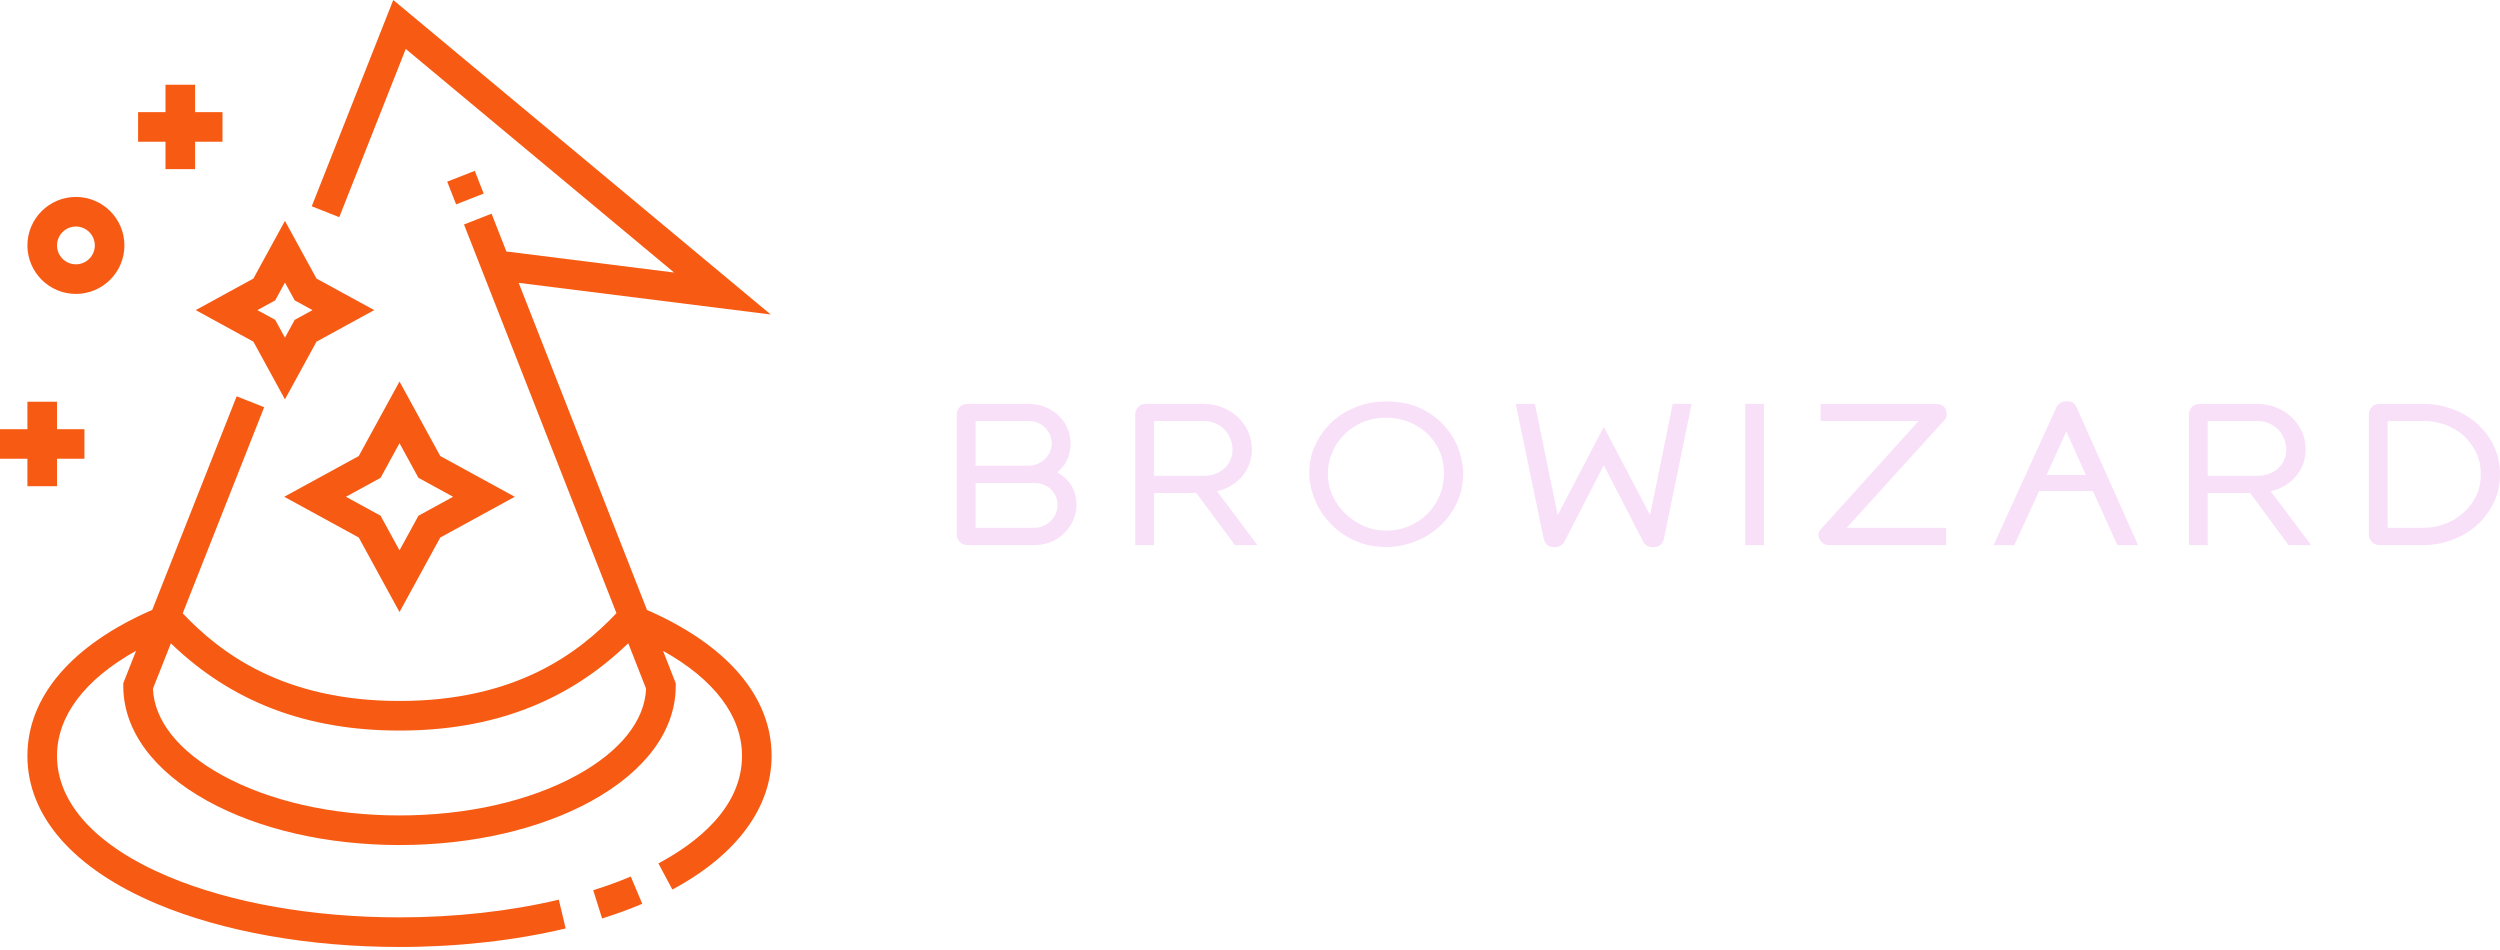
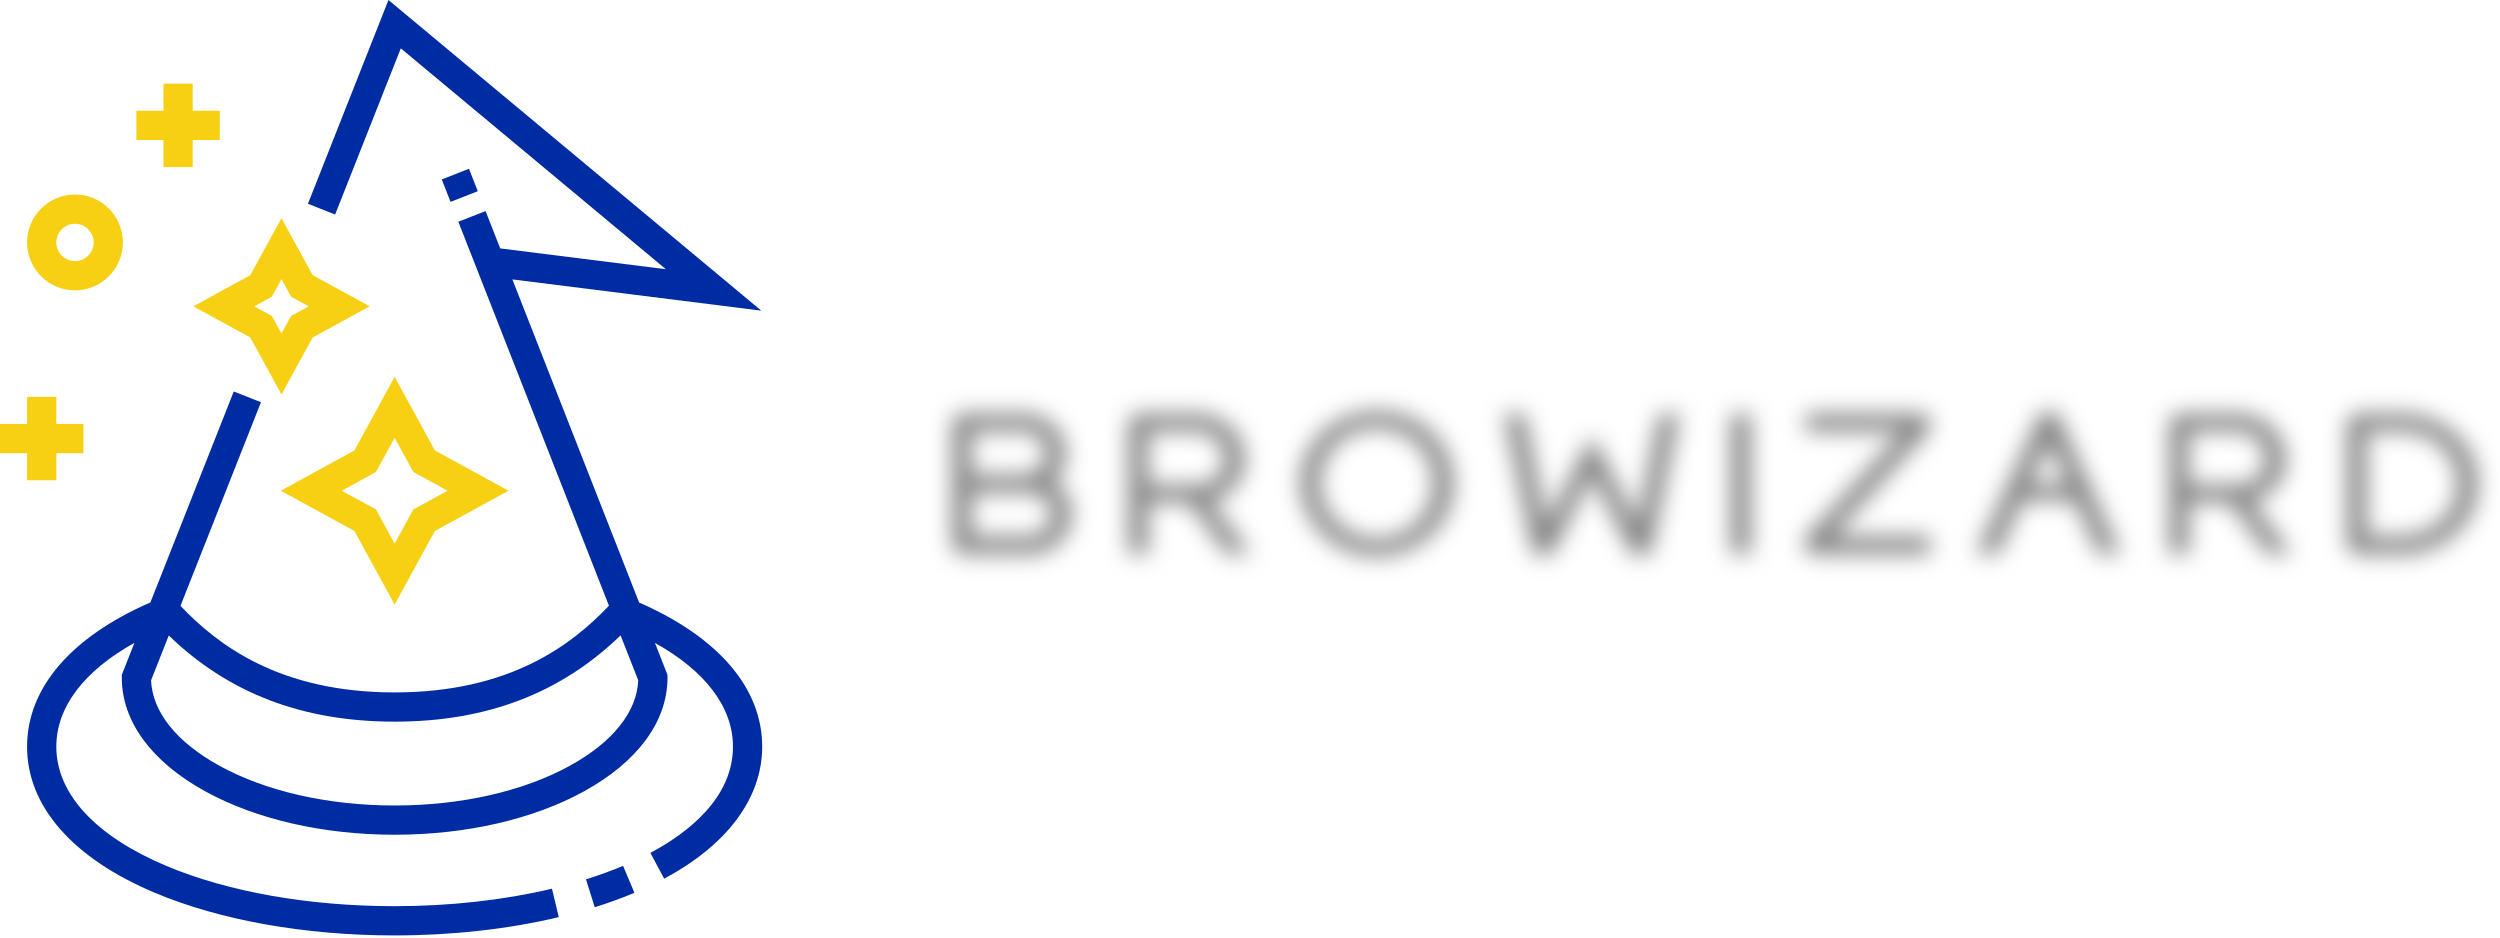
- <svg xmlns="http://www.w3.org/2000/svg" width="324px" height="123px" viewBox="0 0 324 123" version="1.1">
+ <svg xmlns="http://www.w3.org/2000/svg" xmlns:xlink="http://www.w3.org/1999/xlink" width="328px" height="123px" viewBox="0 0 328 123" version="1.1">
+   <defs>
+     <path d="M125.427,70.645 C124.967,70.645 124.615,70.497 124.369,70.202 C124.123,69.923 124,69.644 124,69.366 L124,53.623 C124,53.345 124.123,53.058 124.369,52.763 C124.599,52.484 124.951,52.344 125.427,52.344 L133.224,52.344 C134.142,52.344 134.938,52.5 135.61,52.812 C136.331,53.14 136.914,53.541 137.356,54.017 C137.815,54.493 138.168,55.042 138.414,55.665 C138.644,56.305 138.758,56.903 138.758,57.461 C138.758,58.133 138.627,58.789 138.365,59.428 C138.086,60.117 137.643,60.716 137.037,61.224 C137.906,61.732 138.545,62.355 138.955,63.093 C139.332,63.815 139.521,64.594 139.521,65.43 C139.521,65.988 139.406,66.586 139.177,67.226 C138.914,67.865 138.562,68.423 138.119,68.898 C137.66,69.407 137.086,69.825 136.397,70.153 C135.692,70.481 134.897,70.645 134.011,70.645 L125.426,70.645 L125.427,70.645 Z M126.435,54.558 L126.435,60.363 L133.224,60.363 C133.699,60.363 134.134,60.273 134.527,60.093 C134.904,59.912 135.224,59.691 135.487,59.429 C135.749,59.166 135.954,58.863 136.102,58.518 C136.233,58.158 136.298,57.805 136.298,57.461 C136.298,57.116 136.233,56.764 136.102,56.403 C135.938,56.026 135.733,55.714 135.487,55.468 C135.224,55.19 134.904,54.968 134.527,54.804 C134.183,54.64 133.748,54.558 133.224,54.558 L126.435,54.558 L126.435,54.558 Z M126.435,68.406 L134.011,68.406 C134.47,68.406 134.896,68.316 135.29,68.136 C135.634,67.972 135.954,67.742 136.249,67.447 C136.512,67.185 136.717,66.865 136.864,66.488 C136.995,66.094 137.061,65.742 137.061,65.43 C137.061,65.086 136.995,64.733 136.864,64.372 C136.717,64.061 136.52,63.766 136.274,63.487 C136.028,63.241 135.708,63.028 135.315,62.847 C134.97,62.683 134.536,62.601 134.011,62.601 L126.435,62.601 L126.435,68.406 L126.435,68.406 Z M160.035,70.645 L155.042,63.88 L149.556,63.88 L149.556,70.645 L147.121,70.645 L147.121,53.624 C147.121,53.345 147.244,53.058 147.49,52.763 C147.72,52.484 148.072,52.345 148.548,52.345 L156.001,52.345 C156.821,52.345 157.616,52.492 158.387,52.787 C159.141,53.082 159.805,53.492 160.379,54.017 C160.953,54.558 161.412,55.19 161.757,55.911 C162.085,56.649 162.249,57.436 162.249,58.272 C162.249,58.814 162.159,59.379 161.978,59.97 C161.765,60.576 161.486,61.101 161.142,61.544 C160.781,62.019 160.314,62.446 159.74,62.823 C159.15,63.216 158.477,63.495 157.723,63.659 L162.962,70.645 L160.035,70.645 L160.035,70.645 Z M149.556,54.558 L149.556,61.667 L156.001,61.667 C156.591,61.667 157.124,61.568 157.6,61.372 C158.042,61.208 158.436,60.953 158.78,60.609 C159.092,60.314 159.33,59.953 159.494,59.527 C159.658,59.15 159.74,58.731 159.74,58.272 C159.74,57.83 159.658,57.395 159.494,56.969 C159.313,56.51 159.076,56.108 158.78,55.763 C158.452,55.403 158.059,55.116 157.6,54.903 C157.108,54.673 156.575,54.558 156.001,54.558 L149.556,54.558 L149.556,54.558 Z M172.087,61.347 C172.087,62.38 172.292,63.339 172.702,64.225 C173.129,65.159 173.686,65.947 174.375,66.586 C175.08,67.258 175.884,67.791 176.786,68.185 C177.687,68.578 178.647,68.775 179.663,68.775 C180.713,68.775 181.689,68.578 182.59,68.185 C183.46,67.841 184.255,67.316 184.976,66.611 C185.649,65.938 186.182,65.151 186.575,64.249 C186.952,63.315 187.141,62.347 187.141,61.347 C187.141,60.33 186.952,59.371 186.575,58.469 C186.182,57.6 185.649,56.837 184.976,56.181 C184.304,55.558 183.509,55.058 182.59,54.681 C181.705,54.32 180.729,54.14 179.663,54.14 C178.466,54.14 177.392,54.353 176.441,54.779 C175.49,55.222 174.695,55.788 174.055,56.477 C173.399,57.182 172.916,57.952 172.604,58.789 C172.26,59.641 172.087,60.494 172.087,61.347 L172.087,61.347 Z M189.626,61.347 C189.626,62.724 189.355,63.995 188.814,65.159 C188.273,66.324 187.543,67.324 186.625,68.16 C185.723,69.029 184.665,69.694 183.452,70.153 C182.238,70.645 180.976,70.891 179.664,70.891 C178.057,70.891 176.638,70.587 175.408,69.98 C174.162,69.39 173.121,68.628 172.285,67.693 C171.432,66.775 170.784,65.742 170.341,64.594 C169.899,63.479 169.677,62.396 169.677,61.347 C169.677,59.953 169.956,58.69 170.514,57.559 C171.055,56.444 171.784,55.46 172.703,54.607 C173.605,53.804 174.67,53.164 175.9,52.689 C177.097,52.246 178.352,52.025 179.664,52.025 C181.303,52.025 182.738,52.303 183.968,52.861 C185.214,53.418 186.256,54.156 187.092,55.075 C187.945,56.009 188.576,57.01 188.986,58.075 C189.412,59.207 189.626,60.297 189.626,61.347 L189.626,61.347 Z M202.76,70.177 C202.629,70.407 202.465,70.587 202.268,70.718 C202.039,70.85 201.768,70.915 201.457,70.915 C201.03,70.915 200.711,70.809 200.497,70.595 C200.301,70.399 200.161,70.169 200.079,69.907 L196.439,52.344 L198.923,52.344 L201.875,66.758 L207.852,55.321 L213.854,66.758 L216.781,52.344 L219.24,52.344 L215.625,69.907 C215.575,70.136 215.436,70.366 215.206,70.595 C214.977,70.809 214.649,70.915 214.223,70.915 C213.911,70.915 213.64,70.85 213.411,70.718 C213.198,70.571 213.042,70.391 212.943,70.177 L207.852,60.29 L202.76,70.177 Z M226.177,52.345 L228.612,52.345 L228.612,70.645 L226.177,70.645 L226.177,52.345 L226.177,52.345 Z M235.942,54.558 L235.942,52.345 L250.897,52.345 C251.389,52.345 251.749,52.484 251.979,52.763 C252.192,53.042 252.299,53.328 252.299,53.624 C252.299,53.738 252.282,53.878 252.25,54.042 C252.217,54.157 252.135,54.288 252.004,54.435 L239.336,68.406 L252.224,68.406 L252.224,70.645 L237.097,70.645 C236.605,70.645 236.253,70.497 236.039,70.202 C235.794,69.907 235.671,69.62 235.671,69.341 C235.671,69.046 235.777,68.792 235.99,68.579 L248.658,54.558 L235.941,54.558 L235.942,54.558 Z M261.056,70.645 L258.374,70.645 L266.492,52.836 C266.557,52.64 266.713,52.451 266.959,52.271 C267.189,52.09 267.467,52 267.795,52 C268.222,52 268.525,52.074 268.705,52.221 C268.886,52.402 269.033,52.607 269.148,52.836 L277.093,70.645 L274.412,70.645 L271.239,63.635 L264.278,63.635 L261.056,70.645 Z M265.237,61.568 L270.329,61.568 L267.795,55.911 L265.237,61.568 Z M296.598,70.645 L291.605,63.88 L286.12,63.88 L286.12,70.645 L283.685,70.645 L283.685,53.624 C283.685,53.345 283.808,53.058 284.054,52.763 C284.283,52.484 284.636,52.345 285.111,52.345 L292.565,52.345 C293.385,52.345 294.18,52.492 294.951,52.787 C295.705,53.082 296.369,53.492 296.943,54.017 C297.517,54.558 297.976,55.19 298.32,55.911 C298.648,56.649 298.812,57.436 298.812,58.272 C298.812,58.814 298.722,59.379 298.542,59.97 C298.329,60.576 298.05,61.101 297.705,61.544 C297.345,62.019 296.877,62.446 296.303,62.823 C295.713,63.216 295.041,63.495 294.286,63.659 L299.526,70.645 L296.599,70.645 L296.598,70.645 Z M286.12,54.558 L286.12,61.667 L292.565,61.667 C293.155,61.667 293.688,61.568 294.163,61.372 C294.606,61.208 295,60.953 295.344,60.609 C295.656,60.314 295.893,59.953 296.057,59.527 C296.221,59.15 296.303,58.731 296.303,58.272 C296.303,57.83 296.221,57.395 296.057,56.969 C295.877,56.51 295.639,56.108 295.344,55.763 C295.016,55.403 294.622,55.116 294.163,54.903 C293.671,54.673 293.138,54.558 292.565,54.558 L286.12,54.558 L286.12,54.558 Z M314.063,52.345 C315.375,52.345 316.629,52.566 317.826,53.009 C319.04,53.452 320.097,54.075 320.999,54.878 C321.917,55.698 322.647,56.657 323.188,57.756 C323.729,58.888 324,60.126 324,61.47 C324,62.831 323.729,64.061 323.188,65.16 C322.614,66.308 321.885,67.275 320.999,68.062 C320.081,68.882 319.023,69.514 317.826,69.956 C316.645,70.415 315.391,70.645 314.063,70.645 L308.43,70.645 C307.954,70.645 307.602,70.497 307.372,70.202 C307.126,69.923 307.003,69.645 307.003,69.366 L307.003,53.624 C307.003,53.345 307.126,53.058 307.372,52.763 C307.602,52.484 307.954,52.345 308.43,52.345 L314.063,52.345 L314.063,52.345 Z M309.438,68.406 L314.062,68.406 C315.046,68.406 315.989,68.234 316.891,67.89 C317.777,67.562 318.572,67.078 319.277,66.439 C319.966,65.832 320.515,65.102 320.925,64.249 C321.319,63.413 321.515,62.487 321.515,61.47 C321.515,60.47 321.319,59.535 320.925,58.666 C320.499,57.813 319.958,57.083 319.302,56.477 C318.629,55.87 317.834,55.394 316.916,55.05 C315.981,54.722 315.03,54.558 314.062,54.558 L309.438,54.558 L309.438,68.407 L309.438,68.406 Z" id="path-1" />
+     <filter x="-2.3%" y="-18.5%" width="105.5%" height="158.2%" filterUnits="objectBoundingBox" id="filter-2">
+       <feOffset dx="1" dy="2" in="SourceAlpha" result="shadowOffsetOuter1" />
+       <feGaussianBlur stdDeviation="1.5" in="shadowOffsetOuter1" result="shadowBlurOuter1" />
+       <feColorMatrix values="0 0 0 0 0   0 0 0 0 0   0 0 0 0 0  0 0 0 0.5 0" type="matrix" in="shadowBlurOuter1" />
+     </filter>
+   </defs>
  <g id="Page-1" stroke="none" stroke-width="1" fill="none" fill-rule="evenodd">
-     <g id="logo_1_svgomg" fill-rule="nonzero">
-       <g id="Group" fill="#F75A13">
-         <path d="M51.776,49.444 L46.495,59.101 L36.838,64.382 L46.495,69.663 L51.776,79.321 L57.057,69.663 L66.714,64.382 L57.057,59.101 L51.776,49.444 L51.776,49.444 Z M54.231,66.837 L51.776,71.325 L49.322,66.837 L44.833,64.382 L49.322,61.927 L51.776,57.439 L54.231,61.927 L58.72,64.382 L54.231,66.837 L54.231,66.837 Z M32.84,44.279 L36.929,51.758 L41.018,44.28 L48.497,40.19 L41.018,36.101 L36.929,28.623 L32.84,36.101 L25.363,40.19 L32.84,44.279 L32.84,44.279 Z M35.667,38.928 L36.93,36.619 L38.192,38.928 L40.502,40.19 L38.192,41.453 L36.93,43.762 L35.667,41.454 L33.358,40.19 L35.667,38.928 Z M3.553,63.008 L7.389,63.008 L7.389,59.456 L10.941,59.456 L10.941,55.62 L7.389,55.62 L7.389,52.067 L3.553,52.067 L3.553,55.62 L-4.4e-07,55.62 L0,59.456 L3.553,59.456 L3.553,63.008 Z M17.896,18.367 L21.448,18.367 L21.448,21.919 L25.284,21.919 L25.284,18.366 L28.836,18.366 L28.836,14.53 L25.284,14.53 L25.284,10.978 L21.448,10.978 L21.448,14.531 L17.896,14.531 L17.896,18.367 Z M9.838,38.093 C13.304,38.093 16.123,35.273 16.123,31.808 C16.123,28.342 13.304,25.522 9.838,25.522 C6.372,25.522 3.553,28.342 3.553,31.808 C3.553,35.273 6.372,38.093 9.838,38.093 Z M9.838,29.358 C11.188,29.358 12.287,30.457 12.287,31.808 C12.287,33.158 11.188,34.257 9.838,34.257 C8.487,34.257 7.389,33.158 7.389,31.808 C7.389,30.457 8.487,29.358 9.838,29.358 L9.838,29.358 Z M76.882,115.371 L78.029,119.031 C79.852,118.46 81.604,117.822 83.237,117.134 L81.747,113.599 C80.227,114.24 78.59,114.836 76.882,115.371 Z" id="Shape" />
-         <path d="M83.851,79.052 L67.222,36.658 L99.884,40.76 L50.967,-2.3e-07 L40.402,26.735 L43.969,28.145 L52.585,6.342 L87.364,35.322 L65.627,32.591 L63.705,27.693 L60.134,29.093 L61.293,32.047 L61.293,32.047 L79.893,79.467 C75.037,84.587 66.912,90.845 51.775,90.845 C36.662,90.845 28.538,84.606 23.679,79.489 L34.237,52.773 L30.67,51.363 L19.733,79.038 C9.294,83.59 3.552,90.292 3.552,97.96 C3.552,105.769 9.505,112.579 20.315,117.134 C28.878,120.741 40.051,122.728 51.776,122.728 C59.283,122.728 66.729,121.898 73.309,120.327 L72.419,116.596 C66.126,118.098 58.988,118.892 51.776,118.892 C40.55,118.892 29.906,117.012 21.804,113.599 C12.508,109.682 7.388,104.128 7.388,97.96 C7.388,92.787 10.992,88.046 17.638,84.34 L15.978,88.542 L15.978,88.907 C15.978,94.63 19.854,99.92 26.893,103.804 C33.571,107.488 42.408,109.517 51.776,109.517 C61.145,109.517 69.982,107.488 76.66,103.804 C83.699,99.92 87.575,94.63 87.575,88.907 L87.575,88.544 L85.929,84.348 C92.566,88.053 96.164,92.791 96.164,97.96 C96.164,104.691 90.272,109.256 85.33,111.899 L87.139,115.282 C95.433,110.846 100,104.694 100,97.96 C100,90.3 94.27,83.604 83.851,79.052 L83.851,79.052 Z M74.807,100.444 C68.687,103.821 60.508,105.681 51.776,105.681 C43.044,105.681 34.866,103.821 28.745,100.444 C23.143,97.353 19.988,93.391 19.821,89.254 L22.144,83.376 C30.011,90.975 39.736,94.681 51.776,94.681 C63.824,94.681 73.552,90.971 81.422,83.363 L83.732,89.252 C83.565,93.39 80.411,97.353 74.807,100.444 L74.807,100.444 Z" id="Shape" />
-         <polygon id="Path" points="57.958 23.543 61.529 22.142 62.684 25.085 59.113 26.486" />
+     <g id="logo" fill-rule="nonzero">
+       <g id="Magic">
+         <path d="M51.776,49.444 L46.495,59.101 L36.838,64.382 L46.495,69.663 L51.776,79.321 L57.057,69.663 L66.714,64.382 L57.057,59.101 L51.776,49.444 Z M54.231,66.837 L51.776,71.325 L49.322,66.837 L44.833,64.382 L49.322,61.927 L51.776,57.439 L54.231,61.927 L58.72,64.382 L54.231,66.837 L54.231,66.837 Z M32.84,44.279 L36.929,51.758 L41.018,44.28 L48.497,40.19 L41.018,36.101 L36.929,28.623 L32.84,36.101 L25.363,40.19 L32.84,44.279 L32.84,44.279 Z M35.667,38.928 L36.93,36.619 L38.192,38.928 L40.502,40.19 L38.192,41.453 L36.93,43.762 L35.667,41.454 L33.358,40.19 L35.667,38.928 Z M3.553,63.008 L7.389,63.008 L7.389,59.456 L10.941,59.456 L10.941,55.62 L7.389,55.62 L7.389,52.067 L3.553,52.067 L3.553,55.62 L-4.4e-07,55.62 L0,59.456 L3.553,59.456 L3.553,63.008 Z M17.896,18.367 L21.448,18.367 L21.448,21.919 L25.284,21.919 L25.284,18.366 L28.836,18.366 L28.836,14.53 L25.284,14.53 L25.284,10.978 L21.448,10.978 L21.448,14.531 L17.896,14.531 L17.896,18.367 Z M9.838,38.093 C13.304,38.093 16.123,35.273 16.123,31.808 C16.123,28.342 13.304,25.522 9.838,25.522 C6.372,25.522 3.553,28.342 3.553,31.808 C3.553,35.273 6.372,38.093 9.838,38.093 Z M9.838,29.358 C11.188,29.358 12.287,30.457 12.287,31.808 C12.287,33.158 11.188,34.257 9.838,34.257 C8.487,34.257 7.389,33.158 7.389,31.808 C7.389,30.457 8.487,29.358 9.838,29.358 L9.838,29.358 Z" id="Stars" fill="#F7CF13" />
+         <path d="M81.747,113.599 L83.237,117.134 C81.604,117.822 79.852,118.46 78.029,119.031 L78.029,119.031 L76.882,115.371 C78.59,114.836 80.227,114.24 81.747,113.599 L81.747,113.599 Z M61.529,22.142 L62.684,25.085 L59.113,26.486 L57.958,23.543 L61.529,22.142 Z M67.222,36.658 L99.884,40.76 L50.967,-2.3e-07 L40.402,26.735 L43.969,28.145 L52.585,6.342 L87.364,35.322 L65.627,32.591 L63.705,27.693 L60.134,29.093 L61.293,32.047 L79.893,79.467 C75.037,84.587 66.912,90.845 51.775,90.845 C36.662,90.845 28.538,84.606 23.679,79.489 L34.237,52.773 L30.67,51.363 L19.733,79.038 C9.294,83.59 3.552,90.292 3.552,97.96 C3.552,105.769 9.505,112.579 20.315,117.134 C28.878,120.741 40.051,122.728 51.776,122.728 C59.283,122.728 66.729,121.898 73.309,120.327 L72.419,116.596 C66.126,118.098 58.988,118.892 51.776,118.892 C40.55,118.892 29.906,117.012 21.804,113.599 C12.508,109.682 7.388,104.128 7.388,97.96 C7.388,92.787 10.992,88.046 17.638,84.34 L15.978,88.542 L15.978,88.907 C15.978,94.63 19.854,99.92 26.893,103.804 C33.571,107.488 42.408,109.517 51.776,109.517 C61.145,109.517 69.982,107.488 76.66,103.804 C83.699,99.92 87.575,94.63 87.575,88.907 L87.575,88.544 L85.929,84.348 C92.566,88.053 96.164,92.791 96.164,97.96 C96.164,104.691 90.272,109.256 85.33,111.899 L87.139,115.282 C95.433,110.846 100,104.694 100,97.96 C100,90.3 94.27,83.604 83.851,79.052 L67.222,36.658 Z M74.807,100.444 C68.687,103.821 60.508,105.681 51.776,105.681 C43.044,105.681 34.866,103.821 28.745,100.444 C23.143,97.353 19.988,93.391 19.821,89.254 L22.144,83.376 C30.011,90.975 39.736,94.681 51.776,94.681 C63.824,94.681 73.552,90.971 81.422,83.363 L83.732,89.252 C83.565,93.39 80.411,97.353 74.807,100.444 L74.807,100.444 Z" id="Hat" fill="#002CA3" />
      </g>
-       <path d="M125.427,70.645 C124.967,70.645 124.615,70.497 124.369,70.202 C124.123,69.923 124,69.644 124,69.366 L124,53.623 C124,53.345 124.123,53.058 124.369,52.763 C124.599,52.484 124.951,52.344 125.427,52.344 L133.224,52.344 C134.142,52.344 134.938,52.5 135.61,52.812 C136.331,53.14 136.914,53.541 137.356,54.017 C137.815,54.493 138.168,55.042 138.414,55.665 C138.644,56.305 138.758,56.903 138.758,57.461 C138.758,58.133 138.627,58.789 138.365,59.428 C138.086,60.117 137.643,60.716 137.037,61.224 C137.906,61.732 138.545,62.355 138.955,63.093 C139.332,63.815 139.521,64.594 139.521,65.43 C139.521,65.988 139.406,66.586 139.177,67.226 C138.914,67.865 138.562,68.423 138.119,68.898 C137.66,69.407 137.086,69.825 136.397,70.153 C135.692,70.481 134.897,70.645 134.011,70.645 L125.426,70.645 L125.427,70.645 Z M126.435,54.558 L126.435,60.363 L133.224,60.363 C133.699,60.363 134.134,60.273 134.527,60.093 C134.904,59.912 135.224,59.691 135.487,59.429 C135.749,59.166 135.954,58.863 136.102,58.518 C136.233,58.158 136.298,57.805 136.298,57.461 C136.298,57.116 136.233,56.764 136.102,56.403 C135.938,56.026 135.733,55.714 135.487,55.468 C135.224,55.19 134.904,54.968 134.527,54.804 C134.183,54.64 133.748,54.558 133.224,54.558 L126.435,54.558 L126.435,54.558 Z M126.435,68.406 L134.011,68.406 C134.47,68.406 134.896,68.316 135.29,68.136 C135.634,67.972 135.954,67.742 136.249,67.447 C136.512,67.185 136.717,66.865 136.864,66.488 C136.995,66.094 137.061,65.742 137.061,65.43 C137.061,65.086 136.995,64.733 136.864,64.372 C136.717,64.061 136.52,63.766 136.274,63.487 C136.028,63.241 135.708,63.028 135.315,62.847 C134.97,62.683 134.536,62.601 134.011,62.601 L126.435,62.601 L126.435,68.406 L126.435,68.406 Z M160.035,70.645 L155.042,63.88 L149.556,63.88 L149.556,70.645 L147.121,70.645 L147.121,53.624 C147.121,53.345 147.244,53.058 147.49,52.763 C147.72,52.484 148.072,52.345 148.548,52.345 L156.001,52.345 C156.821,52.345 157.616,52.492 158.387,52.787 C159.141,53.082 159.805,53.492 160.379,54.017 C160.953,54.558 161.412,55.19 161.757,55.911 C162.085,56.649 162.249,57.436 162.249,58.272 C162.249,58.814 162.159,59.379 161.978,59.97 C161.765,60.576 161.486,61.101 161.142,61.544 C160.781,62.019 160.314,62.446 159.74,62.823 C159.15,63.216 158.477,63.495 157.723,63.659 L162.962,70.645 L160.035,70.645 L160.035,70.645 Z M149.556,54.558 L149.556,61.667 L156.001,61.667 C156.591,61.667 157.124,61.568 157.6,61.372 C158.042,61.208 158.436,60.953 158.78,60.609 C159.092,60.314 159.33,59.953 159.494,59.527 C159.658,59.15 159.74,58.731 159.74,58.272 C159.74,57.83 159.658,57.395 159.494,56.969 C159.313,56.51 159.076,56.108 158.78,55.763 C158.452,55.403 158.059,55.116 157.6,54.903 C157.108,54.673 156.575,54.558 156.001,54.558 L149.556,54.558 L149.556,54.558 Z M172.087,61.347 C172.087,62.38 172.292,63.339 172.702,64.225 C173.129,65.159 173.686,65.947 174.375,66.586 C175.08,67.258 175.884,67.791 176.786,68.185 C177.687,68.578 178.647,68.775 179.663,68.775 C180.713,68.775 181.689,68.578 182.59,68.185 C183.46,67.841 184.255,67.316 184.976,66.611 C185.649,65.938 186.182,65.151 186.575,64.249 C186.952,63.315 187.141,62.347 187.141,61.347 C187.141,60.33 186.952,59.371 186.575,58.469 C186.182,57.6 185.649,56.837 184.976,56.181 C184.304,55.558 183.509,55.058 182.59,54.681 C181.705,54.32 180.729,54.14 179.663,54.14 C178.466,54.14 177.392,54.353 176.441,54.779 C175.49,55.222 174.695,55.788 174.055,56.477 C173.399,57.182 172.916,57.952 172.604,58.789 C172.26,59.641 172.087,60.494 172.087,61.347 L172.087,61.347 Z M189.626,61.347 C189.626,62.724 189.355,63.995 188.814,65.159 C188.273,66.324 187.543,67.324 186.625,68.16 C185.723,69.029 184.665,69.694 183.452,70.153 C182.238,70.645 180.976,70.891 179.664,70.891 C178.057,70.891 176.638,70.587 175.408,69.98 C174.162,69.39 173.121,68.628 172.285,67.693 C171.432,66.775 170.784,65.742 170.341,64.594 C169.899,63.479 169.677,62.396 169.677,61.347 C169.677,59.953 169.956,58.69 170.514,57.559 C171.055,56.444 171.784,55.46 172.703,54.607 C173.605,53.804 174.67,53.164 175.9,52.689 C177.097,52.246 178.352,52.025 179.664,52.025 C181.303,52.025 182.738,52.303 183.968,52.861 C185.214,53.418 186.256,54.156 187.092,55.075 C187.945,56.009 188.576,57.01 188.986,58.075 C189.412,59.207 189.626,60.297 189.626,61.347 L189.626,61.347 Z M202.76,70.177 C202.629,70.407 202.465,70.587 202.268,70.718 C202.039,70.85 201.768,70.915 201.457,70.915 C201.03,70.915 200.711,70.809 200.497,70.595 C200.301,70.399 200.161,70.169 200.079,69.907 L196.439,52.344 L198.923,52.344 L201.875,66.758 L207.852,55.321 L213.854,66.758 L216.781,52.344 L219.24,52.344 L215.625,69.907 C215.575,70.136 215.436,70.366 215.206,70.595 C214.977,70.809 214.649,70.915 214.223,70.915 C213.911,70.915 213.64,70.85 213.411,70.718 C213.198,70.571 213.042,70.391 212.943,70.177 L207.852,60.29 L202.76,70.177 Z M226.177,52.345 L228.612,52.345 L228.612,70.645 L226.177,70.645 L226.177,52.345 L226.177,52.345 Z M235.942,54.558 L235.942,52.345 L250.897,52.345 C251.389,52.345 251.749,52.484 251.979,52.763 C252.192,53.042 252.299,53.328 252.299,53.624 C252.299,53.738 252.282,53.878 252.25,54.042 C252.217,54.157 252.135,54.288 252.004,54.435 L239.336,68.406 L252.224,68.406 L252.224,70.645 L237.097,70.645 C236.605,70.645 236.253,70.497 236.039,70.202 C235.794,69.907 235.671,69.62 235.671,69.341 C235.671,69.046 235.777,68.792 235.99,68.579 L248.658,54.558 L235.941,54.558 L235.942,54.558 Z M261.056,70.645 L258.374,70.645 L266.492,52.836 C266.557,52.64 266.713,52.451 266.959,52.271 C267.189,52.09 267.467,52 267.795,52 C268.222,52 268.525,52.074 268.705,52.221 C268.886,52.402 269.033,52.607 269.148,52.836 L277.093,70.645 L274.412,70.645 L271.239,63.635 L264.278,63.635 L261.056,70.645 Z M265.237,61.568 L270.329,61.568 L267.795,55.911 L265.237,61.568 Z M296.598,70.645 L291.605,63.88 L286.12,63.88 L286.12,70.645 L283.685,70.645 L283.685,53.624 C283.685,53.345 283.808,53.058 284.054,52.763 C284.283,52.484 284.636,52.345 285.111,52.345 L292.565,52.345 C293.385,52.345 294.18,52.492 294.951,52.787 C295.705,53.082 296.369,53.492 296.943,54.017 C297.517,54.558 297.976,55.19 298.32,55.911 C298.648,56.649 298.812,57.436 298.812,58.272 C298.812,58.814 298.722,59.379 298.542,59.97 C298.329,60.576 298.05,61.101 297.705,61.544 C297.345,62.019 296.877,62.446 296.303,62.823 C295.713,63.216 295.041,63.495 294.286,63.659 L299.526,70.645 L296.599,70.645 L296.598,70.645 Z M286.12,54.558 L286.12,61.667 L292.565,61.667 C293.155,61.667 293.688,61.568 294.163,61.372 C294.606,61.208 295,60.953 295.344,60.609 C295.656,60.314 295.893,59.953 296.057,59.527 C296.221,59.15 296.303,58.731 296.303,58.272 C296.303,57.83 296.221,57.395 296.057,56.969 C295.877,56.51 295.639,56.108 295.344,55.763 C295.016,55.403 294.622,55.116 294.163,54.903 C293.671,54.673 293.138,54.558 292.565,54.558 L286.12,54.558 L286.12,54.558 Z M314.063,52.345 C315.375,52.345 316.629,52.566 317.826,53.009 C319.04,53.452 320.097,54.075 320.999,54.878 C321.917,55.698 322.647,56.657 323.188,57.756 C323.729,58.888 324,60.126 324,61.47 C324,62.831 323.729,64.061 323.188,65.16 C322.614,66.308 321.885,67.275 320.999,68.062 C320.081,68.882 319.023,69.514 317.826,69.956 C316.645,70.415 315.391,70.645 314.063,70.645 L308.43,70.645 C307.954,70.645 307.602,70.497 307.372,70.202 C307.126,69.923 307.003,69.645 307.003,69.366 L307.003,53.624 C307.003,53.345 307.126,53.058 307.372,52.763 C307.602,52.484 307.954,52.345 308.43,52.345 L314.063,52.345 L314.063,52.345 Z M309.438,68.406 L314.062,68.406 C315.046,68.406 315.989,68.234 316.891,67.89 C317.777,67.562 318.572,67.078 319.277,66.439 C319.966,65.832 320.515,65.102 320.925,64.249 C321.319,63.413 321.515,62.487 321.515,61.47 C321.515,60.47 321.319,59.535 320.925,58.666 C320.499,57.813 319.958,57.083 319.302,56.477 C318.629,55.87 317.834,55.394 316.916,55.05 C315.981,54.722 315.03,54.558 314.062,54.558 L309.438,54.558 L309.438,68.407 L309.438,68.406 Z" id="Shape" fill="#F9E0F9" />
+       <g id="Text" fill="black" fill-opacity="1">
+         <use filter="url(#filter-2)" xlink:href="#path-1" />
+       </g>
    </g>
  </g>
</svg>
